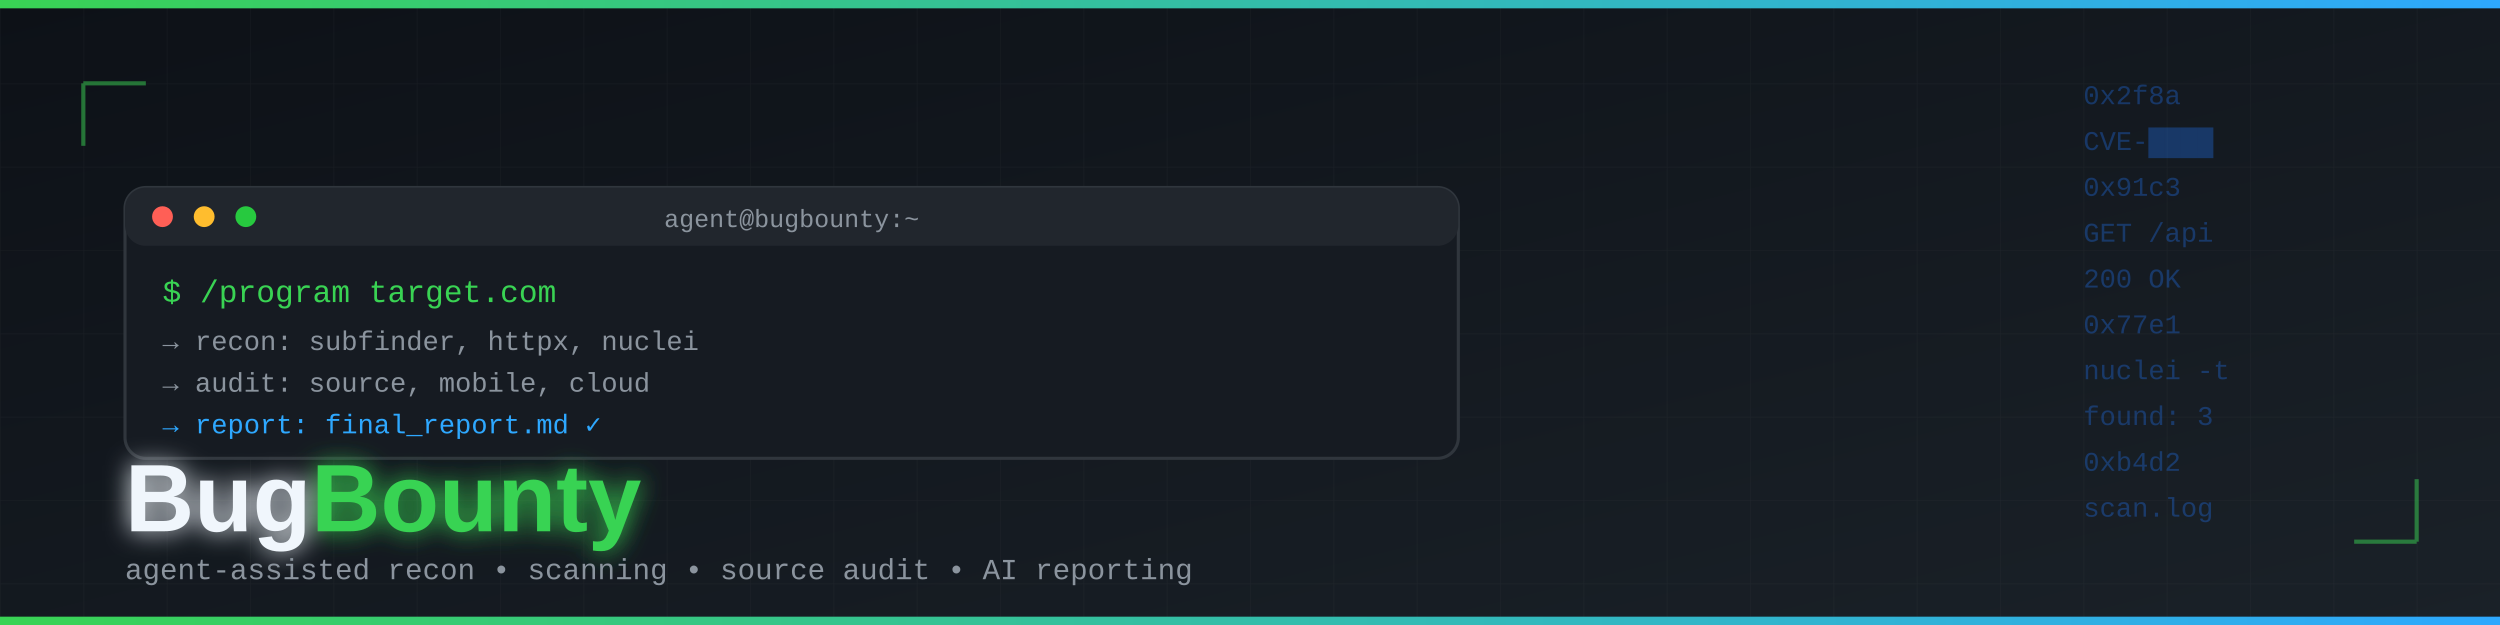
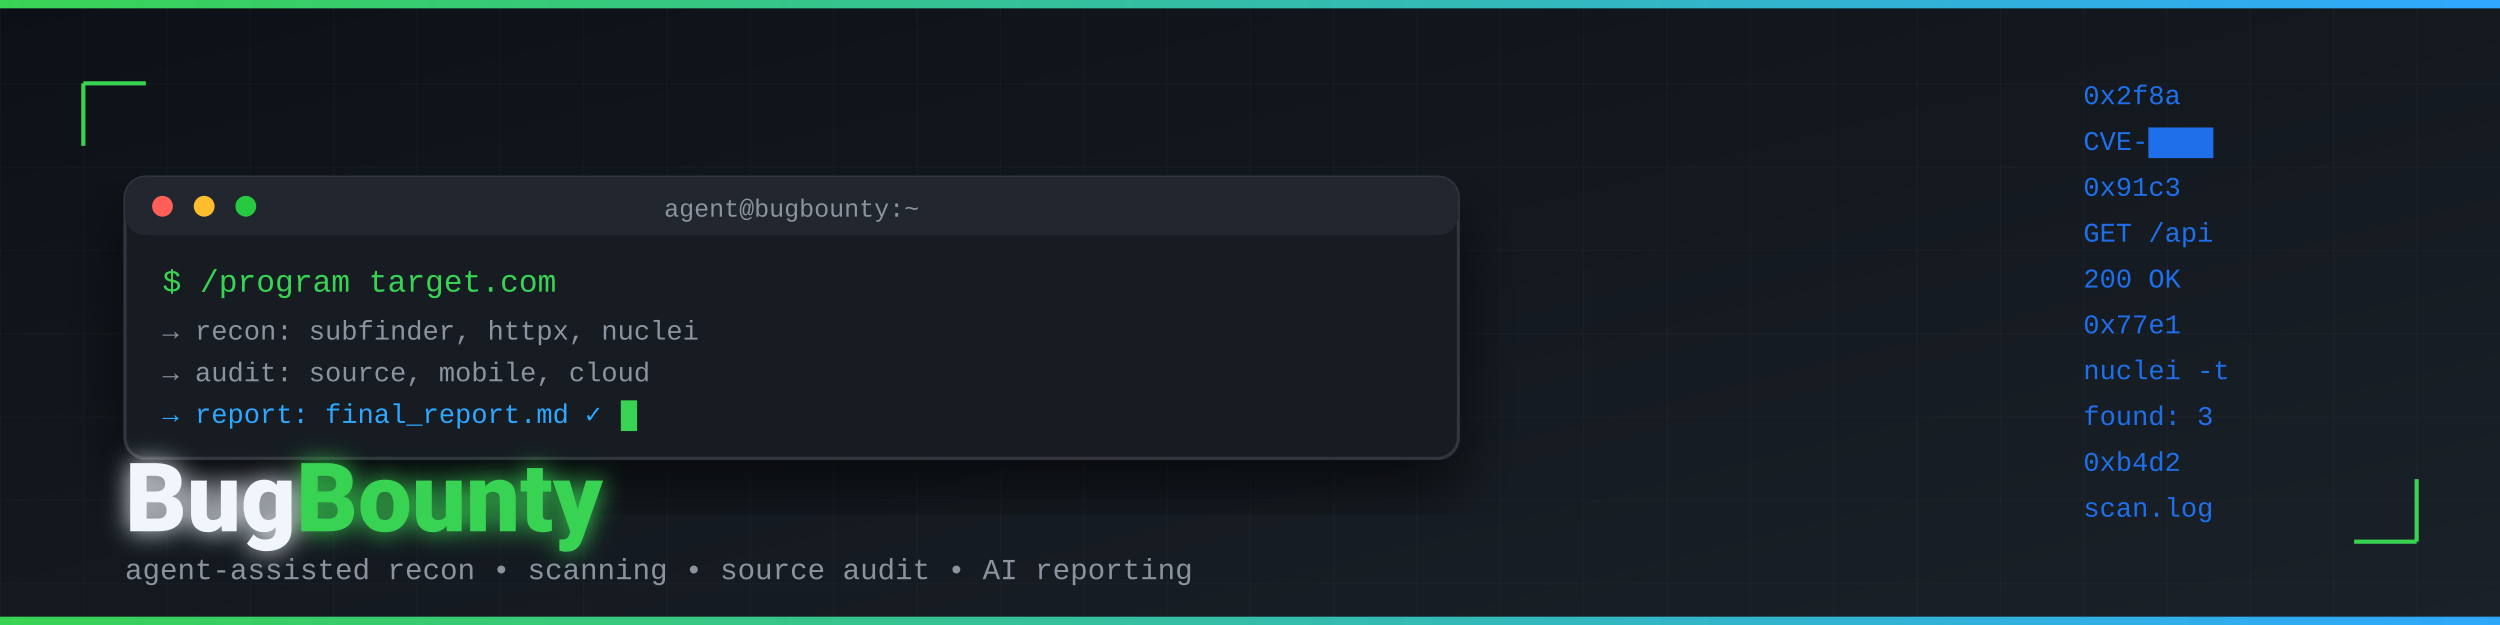
<svg xmlns="http://www.w3.org/2000/svg" viewBox="0 0 1200 300">
  <defs>
+     <style>
+       @keyframes blink { 0%, 100% { opacity: 1; } 50% { opacity: 0; } }
+       @keyframes pulse { 0%, 100% { opacity: 0.5; } 50% { opacity: 0.2; } }
+       @keyframes pulseHex { 0%, 100% { opacity: 0.35; } 50% { opacity: 0.15; } }
+       .cursor { animation: blink 1.2s step-end infinite; }
+       .scanning-bracket { animation: pulse 4s ease-in-out infinite; }
+       .hex-column { animation: pulseHex 6s ease-in-out infinite; }
+       .font-mono { font-family: Consolas, 'Fira Code', 'JetBrains Mono', Menlo, Monaco, 'Courier New', monospace; }
+       .font-sans { font-family: system-ui, -apple-system, BlinkMacSystemFont, 'Segoe UI', Roboto, Oxygen, Ubuntu, Cantarell, 'Open Sans', 'Helvetica Neue', sans-serif; }
+     </style>
    <linearGradient id="bg" x1="0%" y1="0%" x2="100%" y2="100%">
      <stop offset="0%" stop-color="#0d1117" />
      <stop offset="100%" stop-color="#1a2128" />
    </linearGradient>
    <linearGradient id="accent" x1="0%" y1="0%" x2="100%" y2="0%">
      <stop offset="0%" stop-color="#39d353" />
      <stop offset="100%" stop-color="#2ea8ff" />
    </linearGradient>
    <pattern id="grid" width="40" height="40" patternUnits="userSpaceOnUse">
      <path d="M 40 0 L 0 0 0 40" fill="none" stroke="#ffffff" stroke-width="0.5" opacity="0.04" />
    </pattern>
    <filter id="glow" x="-50%" y="-50%" width="200%" height="200%">
      <feGaussianBlur stdDeviation="6" result="blur" />
      <feMerge>
        <feMergeNode in="blur" />
        <feMergeNode in="SourceGraphic" />
      </feMerge>
    </filter>
+     <filter id="drop-shadow" x="-10%" y="-10%" width="130%" height="130%">
+       <feDropShadow dx="0" dy="15" stdDeviation="15" flood-color="#000000" flood-opacity="0.6" />
+     </filter>
  </defs>
  <rect width="1200" height="300" fill="url(#bg)" />
  <rect width="1200" height="300" fill="url(#grid)" />
  <rect x="0" y="0" width="1200" height="4" fill="url(#accent)" />
-   <g opacity="0.5" stroke="#39d353" stroke-width="2" fill="none">
+   <g class="scanning-bracket" stroke="#39d353" stroke-width="2" fill="none">
    <path d="M 40 40 L 40 70 M 40 40 L 70 40" />
    <path d="M 1160 260 L 1160 230 M 1160 260 L 1130 260" />
  </g>
-   <g fill="#1f6feb" opacity="0.35" font-family="'Courier New', monospace" font-size="13">
+   <g class="hex-column font-mono" fill="#1f6feb" font-size="13">
    <text x="1000" y="50">0x2f8a</text>
    <text x="1000" y="72">CVE-████</text>
    <text x="1000" y="94">0x91c3</text>
    <text x="1000" y="116">GET /api</text>
    <text x="1000" y="138">200 OK</text>
    <text x="1000" y="160">0x77e1</text>
    <text x="1000" y="182">nuclei -t</text>
    <text x="1000" y="204">found: 3</text>
    <text x="1000" y="226">0xb4d2</text>
    <text x="1000" y="248">scan.log</text>
  </g>
-   <g transform="translate(60,90)">
-     <rect x="0" y="0" width="640" height="130" rx="10" fill="#161b22" stroke="#30363d" stroke-width="1.5" />
+   <g transform="translate(60,85)" filter="url(#drop-shadow)">
+     <rect x="0" y="0" width="640" height="135" rx="10" fill="#161b22" stroke="#30363d" stroke-width="1.5" />
    <rect x="0" y="0" width="640" height="28" rx="10" fill="#21262d" />
    <circle cx="18" cy="14" r="5" fill="#ff5f56" />
    <circle cx="38" cy="14" r="5" fill="#ffbd2e" />
    <circle cx="58" cy="14" r="5" fill="#27c93f" />
-     <text x="320" y="19" font-family="'Courier New', monospace" font-size="12" fill="#8b949e" text-anchor="middle">agent@bugbounty:~</text>
-     <text x="18" y="55" font-family="'Courier New', monospace" font-size="15" fill="#39d353">$ /program target.com</text>
-     <text x="18" y="78" font-family="'Courier New', monospace" font-size="13" fill="#8b949e">→ recon: subfinder, httpx, nuclei</text>
-     <text x="18" y="98" font-family="'Courier New', monospace" font-size="13" fill="#8b949e">→ audit: source, mobile, cloud</text>
-     <text x="18" y="118" font-family="'Courier New', monospace" font-size="13" fill="#2ea8ff">→ report: final_report.md ✓</text>
+     <text x="320" y="19" class="font-mono" font-size="12" fill="#8b949e" text-anchor="middle">agent@bugbounty:~</text>
+     <text x="18" y="55" class="font-mono" font-size="15" fill="#39d353">$ /program target.com</text>
+     <text x="18" y="78" class="font-mono" font-size="13" fill="#8b949e">→ recon: subfinder, httpx, nuclei</text>
+     <text x="18" y="98" class="font-mono" font-size="13" fill="#8b949e">→ audit: source, mobile, cloud</text>
+     <text x="18" y="118" class="font-mono" font-size="13" fill="#2ea8ff">→ report: final_report.md ✓</text>
+     <text x="238" y="118" class="font-mono cursor" font-size="13" fill="#39d353">█</text>
  </g>
  <g transform="translate(60,255)">
-     <text x="0" y="0" font-family="Arial, Helvetica, sans-serif" font-size="46" font-weight="800" fill="#f0f6fc" filter="url(#glow)">Bug<tspan fill="#39d353">Bounty</tspan>
+     <text x="0" y="0" class="font-sans" font-size="46" font-weight="800" fill="#f0f6fc" filter="url(#glow)">Bug<tspan fill="#39d353">Bounty</tspan>
    </text>
  </g>
-   <text x="60" y="278" font-family="'Courier New', monospace" font-size="14" fill="#8b949e">agent-assisted recon • scanning • source audit • AI reporting</text>
+   <text x="60" y="278" class="font-mono" font-size="14" fill="#8b949e">agent-assisted recon • scanning • source audit • AI reporting</text>
  <rect x="0" y="296" width="1200" height="4" fill="url(#accent)" />
</svg>
